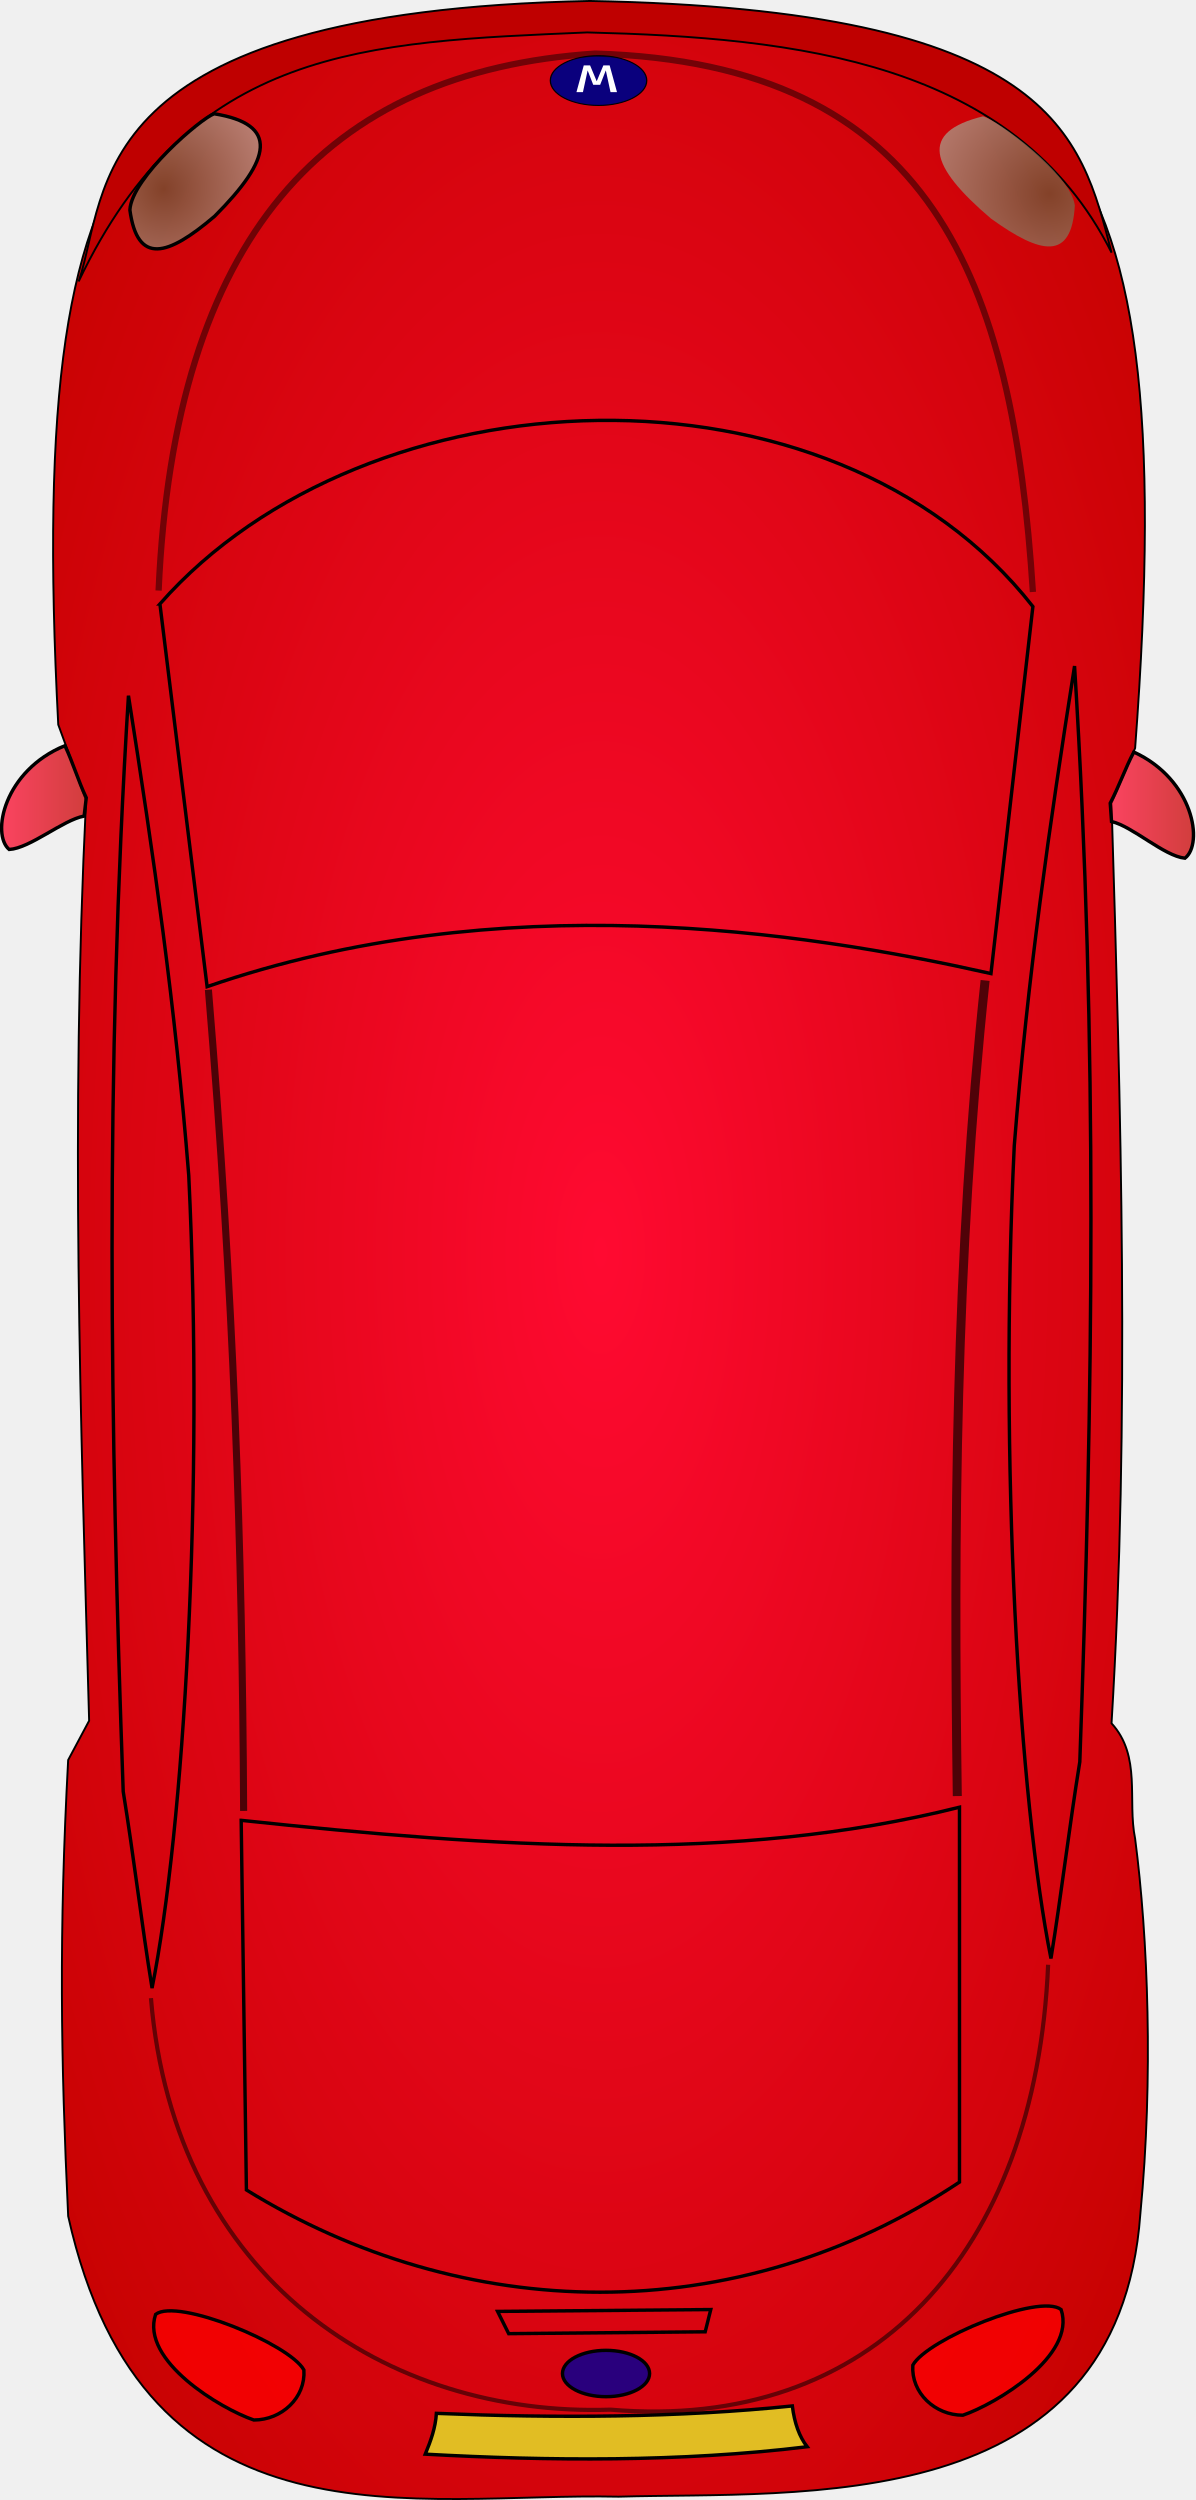
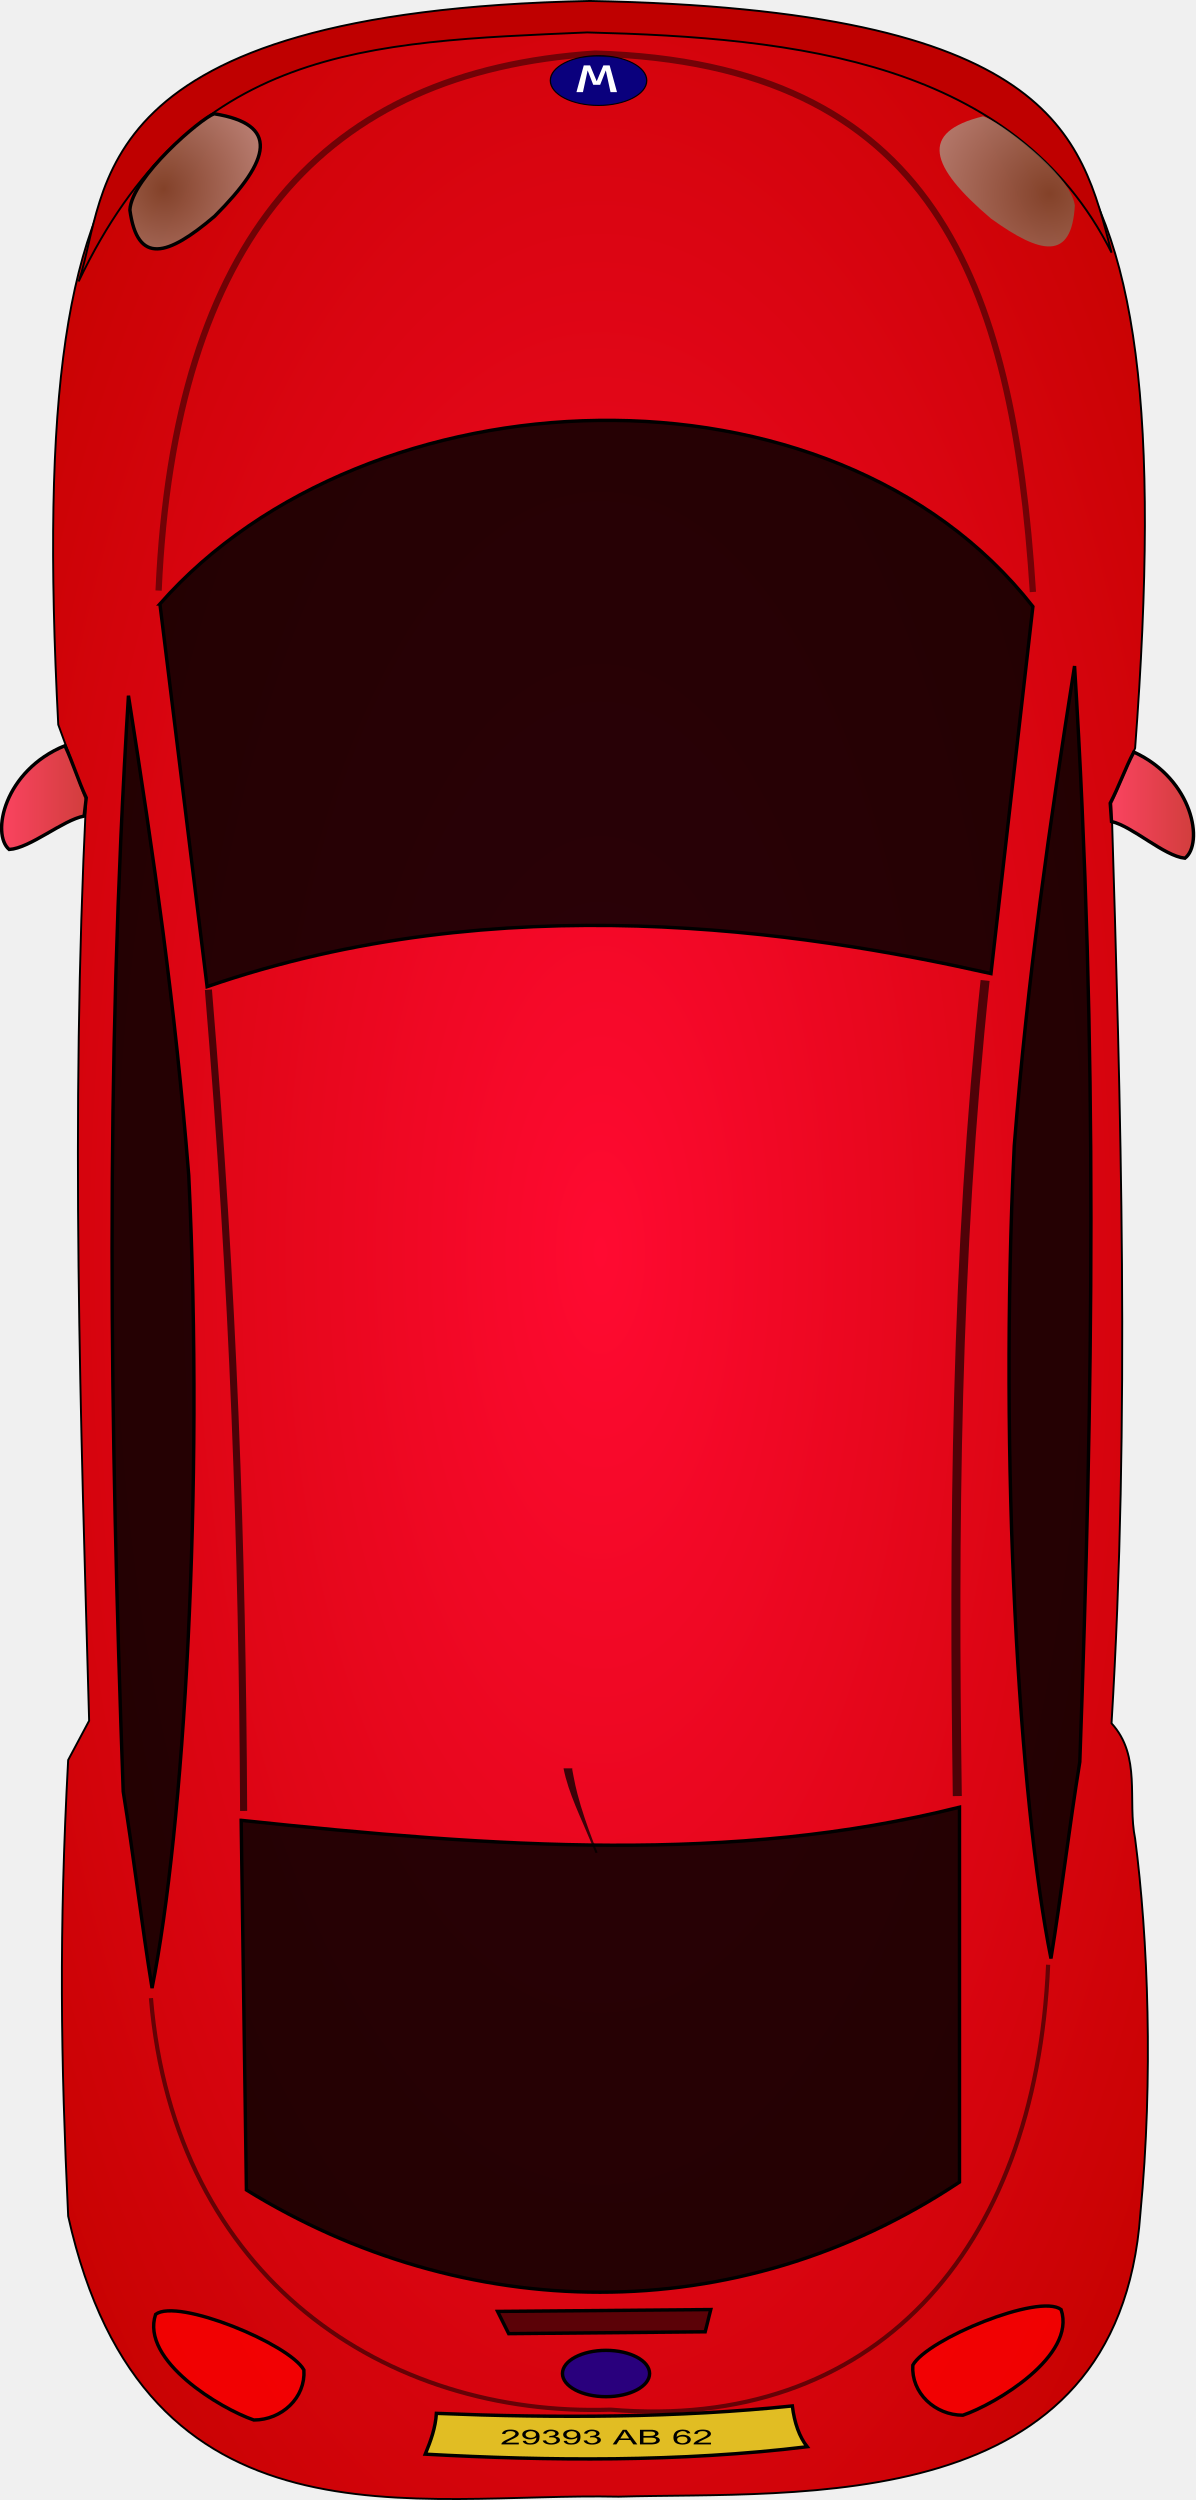
- <svg xmlns="http://www.w3.org/2000/svg" xmlns:xlink="http://www.w3.org/1999/xlink" id="svg1106" viewBox="0 0 464.05 970.73" version="1.0" fill="none">
+ <svg xmlns="http://www.w3.org/2000/svg" xmlns:xlink="http://www.w3.org/1999/xlink" id="svg1106" viewBox="0 0 464.05 970.73" version="1.0">
  <defs id="defs1108">
    <linearGradient id="linearGradient1257">
      <stop id="stop1258" stop-color="#ff0a31" offset="0" />
      <stop id="stop1259" stop-color="#c60200" offset="1" />
    </linearGradient>
    <linearGradient id="linearGradient1253">
      <stop id="stop1254" stop-color="#6b5635" offset="0" />
      <stop id="stop1255" stop-color="#fff" offset="1" />
    </linearGradient>
    <radialGradient id="radialGradient2569" fx="208.68" fy="107.57" xlink:href="#linearGradient1253" gradientUnits="userSpaceOnUse" cy="106.33" cx="209.53" gradientTransform="matrix(.98293 0 0 1.0174 -141.49 -36.096)" r="88.778" />
    <radialGradient id="radialGradient2572" fx="538.56" fy="113.43" xlink:href="#linearGradient1253" gradientUnits="userSpaceOnUse" cy="113.83" cx="537.79" gradientTransform="matrix(1.0195 0 0 .98091 -141.49 -36.096)" r="110.57" />
    <linearGradient id="linearGradient2575" y2="313.28" xlink:href="#linearGradient1257" gradientUnits="userSpaceOnUse" x2="193.83" gradientTransform="matrix(.90597 0 0 1.1038 -141.49 -36.096)" y1="313.28" x1="156.18" />
    <linearGradient id="linearGradient2578" y2="310.08" xlink:href="#linearGradient1257" gradientUnits="userSpaceOnUse" x2="681" gradientTransform="matrix(.8892 0 0 1.1246 -141.49 -36.096)" y1="310.08" x1="643.23" />
    <radialGradient id="radialGradient2584" xlink:href="#linearGradient1257" gradientUnits="userSpaceOnUse" cy="346.26" cx="565.16" gradientTransform="matrix(.66292 0 0 1.5085 -141.49 -36.096)" r="420.99" />
  </defs>
  <path id="path1228" d="m231.35 2.092c175.61 6.158 228.86 30.31 209.41 288.39-3.05 7.13-6.11 14.26-9.16 21.38 3.6 119.1 7.2 238.92 0 357.29 11.69 12.77 6.11 29.86 9.16 44.79 5 38.45 7.12 92.73 2.04 145.57-8.5 118.7-132.17 107.84-202.57 109.93-78.45-1.75-184.26 23.84-213.76-108.92-2.884-61.2-3.604-110.16-0.005-177.12 2.714-5.09 5.429-10.17 8.143-15.26-3.277-117.65-7.274-233.14-1.194-357.26-3.599-9.84-7.198-19.68-10.797-29.51-13.196-254.33 36.949-270.4 208.73-279.28z" fill-rule="evenodd" stroke="#000" stroke-width=".75" fill="url(#radialGradient2584)" />
  <path id="path1234" d="m431.6 98.096c-37.32-74.309-122.49-83.47-203.59-85.506-86.18 3.733-154.04 5.429-197.47 96.7 11.872-34.606 0.336-104.84 198.49-108.92 179.84 3.398 190.69 51.58 202.57 97.726z" fill-rule="evenodd" stroke="#000" stroke-width=".75" fill="#bf0000" />
  <path id="path1229" d="m62.092 234.5c80.418-91.28 260.59-99.08 338.97 1.02-5.43 47.5-10.86 95-16.28 142.51-73.97-16.63-190.7-34.27-304.36 5.09-6.113-49.54-12.22-99.08-18.328-148.62z" fill-rule="evenodd" fill-opacity=".831" stroke="#000" stroke-width="1pt" />
  <path id="path1230" d="m93.648 706.82c99.082 10.52 191.03 16.96 278.91-5.09v145.56c-87.2 58.02-192.73 54.97-276.88 3.05-0.675-47.84-1.353-95.68-2.032-143.52z" fill-rule="evenodd" fill-opacity=".831" stroke="#000" stroke-width="1pt" />
  <path id="path1232" d="m440.25 292.01c23.24 10.69 27.15 35.63 19.85 41.23-8.14-0.85-20.36-12.39-28.5-14.25-0.17-2.38-0.34-4.75-0.51-7.13 3.39-6.45 5.77-13.4 9.16-19.85z" fill-rule="evenodd" fill-opacity=".75" stroke="#000" stroke-width="1pt" fill="url(#linearGradient2578)" />
  <path id="path1233" d="m25.21 289.54c-23.691 9.66-28.686 34.4-21.645 40.31 8.173-0.49 20.884-11.47 29.102-12.98 0.274-2.37 0.548-4.73 0.822-7.1-3.106-6.59-5.173-13.64-8.279-20.23z" fill-rule="evenodd" fill-opacity=".75" stroke="#000" stroke-width="1pt" fill="url(#linearGradient2575)" />
  <path id="path1235" d="m381.72 45.164c-24.94 6.107-20.87 19.34 3.06 39.699 19.51 14.081 31.38 16.457 32.57-5.09-1.7-12.554-30.37-33.252-35.63-34.609z" fill-opacity=".75" fill="url(#radialGradient2572)" fill-rule="evenodd" />
  <path id="path1236" d="m83.154 44.172c25.346 4.076 22.356 17.594 0.157 39.816-18.311 15.608-29.957 18.932-32.878-2.447 0.679-12.65 27.588-35.593 32.721-37.369z" fill-rule="evenodd" fill-opacity=".75" stroke="#000" stroke-width="1pt" fill="url(#radialGradient2569)" />
  <path id="path1237" d="m49.877 270.13c-9.161 147.26-7.125 283.32-2.036 425.49 4.072 25.11 7.126 51.24 11.197 76.34 12.385-61.92 20.189-192.55 14.251-315.55-5.259-66.17-13.572-123.68-23.412-186.28z" fill-rule="evenodd" fill-opacity=".831" stroke="#000" stroke-width="1pt" />
  <path id="path1238" d="m417.24 258.62c9.16 147.26 7.13 283.32 2.04 425.49-4.08 25.11-7.13 51.24-11.2 76.35-12.39-61.93-20.19-192.56-14.25-315.56 5.26-66.16 13.57-123.68 23.41-186.28z" fill-rule="evenodd" fill-opacity=".831" stroke="#000" stroke-width="1pt" />
  <path id="path1239" d="m193.21 897.5l82.77-0.72-2.16 8.64-76.3 0.72-4.31-8.64z" fill-rule="evenodd" fill-opacity=".581" stroke="#000" stroke-width="1pt" />
  <path id="path1241" d="m395.16 965.63a16.915 8.997 0 1 1 -33.83 0 16.915 8.997 0 1 1 33.83 0z" fill-rule="evenodd" transform="translate(-142.93 -44.013)" stroke="#000" stroke-width="1pt" fill="#29007d" />
  <path id="path1242" d="m354.44 918.38c5.52-10.08 49.18-28.08 57.58-21.6 6 18-25.43 36.71-38.15 41.03-10.8 0-20.15-8.64-19.43-19.43z" fill-rule="evenodd" fill-opacity=".718" stroke="#000" stroke-width="1pt" fill="#f00" />
  <path id="path1243" d="m118 920.24c-5.52-10.08-49.183-28.07-57.58-21.59-5.999 17.99 25.432 36.71 38.148 41.02 10.792 0 20.152-8.63 19.432-19.43z" fill-rule="evenodd" fill-opacity=".718" stroke="#000" stroke-width="1pt" fill="#f00" />
  <path id="path1244" d="m382.51 380.7c-11.52 107.97-12.24 214.49-10.8 316.7" stroke-opacity=".645" stroke="#000" stroke-width="3.5" fill="none" />
  <path id="path1245" d="m80.92 384.3c9.837 117.8 13.196 217.61 13.676 318.86" stroke-opacity=".661" stroke="#000" stroke-width="2.75" fill="none" />
  <path id="path1250" d="m222.3 686.63c-0.46-1.01 0.24 2.22 0.44 3.31 0.4 2.18 0.89 4.33 1.44 6.47 1.64 6.36 3.81 12.52 6.14 18.64 0.57 1.44 1.15 2.88 1.73 4.31l-0.83 0.16c-0.6-1.44-1.2-2.87-1.79-4.3-3.68-9.03-8.73-18.93-10.62-28.59h3.49z" fill-opacity=".75" />
  <path id="path1251" d="m169.45 937.09c-0.36 5.64-2.16 10.56-4.32 15.84 47.63 2.63 99.21 3.11 148.28-2.88-3-3.84-4.92-9.12-5.76-15.84-43.91 4.56-91.41 4.8-138.2 2.88z" fill-rule="evenodd" stroke="#000" stroke-width="1pt" fill="#e1bd23" />
  <path id="path1271" d="m393.72 74.536a18.714 11.157 0 1 1 -37.43 0 18.714 11.157 0 1 1 37.43 0z" fill-rule="evenodd" transform="matrix(1 0 0 .86614 -142.6 -33.28)" stroke="#000" stroke-width=".5" fill="#0a007d" />
  <path id="text1272" d="m165.31-48.445h1.86l1.35 11.427 1.6-7.561h1.99l1.62 7.58 1.35-11.446h1.86l-2.11 14.077h-1.8l-1.91-8.363-1.9 8.363h-1.81l-2.1-14.077z" fill="#fff" transform="scale(1.354 -.73854)" />
  <path id="path1276" d="m61.583 229.32c6.108-136.88 64.127-201.57 169.49-208.52 130.97 3.917 162.19 87.5 169.99 209.06" stroke-opacity=".468" stroke="#000" stroke-width="2.434" fill="none" />
  <path id="text1278" d="m150.49 1269.6v0.9h-5.05c0-0.2 0.03-0.4 0.11-0.7 0.13-0.3 0.34-0.6 0.62-1 0.28-0.3 0.69-0.7 1.23-1.1 0.83-0.7 1.39-1.2 1.68-1.6s0.43-0.8 0.43-1.2c0-0.3-0.13-0.7-0.39-0.9-0.27-0.3-0.62-0.4-1.04-0.4-0.45 0-0.81 0.1-1.08 0.4-0.28 0.3-0.41 0.7-0.42 1.1l-0.96-0.1c0.07-0.7 0.32-1.2 0.75-1.6s1-0.6 1.73-0.6 1.31 0.2 1.74 0.6c0.42 0.5 0.64 1 0.64 1.6 0 0.3-0.07 0.6-0.19 0.9-0.13 0.3-0.33 0.6-0.62 0.9s-0.77 0.8-1.45 1.3c-0.56 0.5-0.92 0.8-1.08 1s-0.29 0.3-0.39 0.5h3.74zm1.15-0.9l0.9-0.1c0.07 0.5 0.22 0.8 0.44 1 0.21 0.2 0.49 0.3 0.82 0.3 0.29 0 0.54-0.1 0.76-0.2 0.22-0.2 0.39-0.3 0.53-0.6 0.14-0.2 0.26-0.5 0.35-0.9 0.1-0.3 0.14-0.7 0.14-1.1v-0.2c-0.19 0.3-0.45 0.5-0.77 0.7s-0.68 0.3-1.05 0.3c-0.64 0-1.17-0.2-1.61-0.7-0.43-0.4-0.65-1-0.65-1.8s0.23-1.4 0.68-1.9c0.46-0.4 1.03-0.7 1.72-0.7 0.49 0 0.95 0.2 1.36 0.4 0.41 0.3 0.72 0.7 0.93 1.2 0.22 0.5 0.32 1.2 0.32 2.1 0 1-0.1 1.8-0.31 2.4-0.22 0.5-0.53 1-0.95 1.3s-0.91 0.4-1.47 0.4c-0.6 0-1.08-0.1-1.46-0.5-0.38-0.3-0.61-0.8-0.68-1.4zm3.83-3.3c0-0.6-0.14-1-0.43-1.3-0.28-0.3-0.63-0.5-1.03-0.5-0.42 0-0.78 0.2-1.09 0.5-0.31 0.4-0.46 0.8-0.46 1.3s0.15 0.9 0.44 1.2 0.65 0.5 1.08 0.5c0.44 0 0.79-0.2 1.07-0.5s0.42-0.7 0.42-1.2zm1.97 3.1l0.93-0.1c0.11 0.5 0.29 0.9 0.55 1.1s0.57 0.4 0.95 0.4c0.44 0 0.81-0.2 1.11-0.5 0.31-0.3 0.46-0.7 0.46-1.1 0-0.5-0.14-0.8-0.42-1.1-0.29-0.3-0.64-0.4-1.08-0.4-0.17 0-0.39 0-0.66 0.1l0.11-0.8h0.15c0.4 0 0.76-0.1 1.07-0.3 0.32-0.2 0.48-0.6 0.48-1 0-0.3-0.11-0.6-0.35-0.9-0.23-0.2-0.53-0.3-0.9-0.3-0.36 0-0.66 0.1-0.91 0.4-0.24 0.2-0.4 0.5-0.46 1l-0.94-0.2c0.11-0.6 0.37-1.1 0.78-1.4 0.41-0.4 0.91-0.6 1.51-0.6 0.42 0 0.8 0.1 1.15 0.3s0.62 0.4 0.81 0.7c0.18 0.3 0.28 0.7 0.28 1s-0.09 0.6-0.27 0.9-0.44 0.5-0.78 0.7c0.45 0.1 0.8 0.3 1.05 0.6s0.37 0.8 0.37 1.2c0 0.7-0.24 1.3-0.73 1.7-0.48 0.5-1.1 0.7-1.84 0.7-0.67 0-1.23-0.2-1.67-0.6s-0.69-0.9-0.75-1.5zm6.06 0.2l0.9-0.1c0.08 0.5 0.23 0.8 0.44 1 0.22 0.2 0.49 0.3 0.83 0.3 0.29 0 0.54-0.1 0.76-0.2 0.21-0.2 0.39-0.3 0.53-0.6 0.14-0.2 0.25-0.5 0.35-0.9 0.09-0.3 0.14-0.7 0.14-1.1 0 0 0-0.1-0.01-0.2-0.18 0.3-0.44 0.5-0.76 0.7-0.33 0.2-0.68 0.3-1.06 0.3-0.63 0-1.16-0.2-1.6-0.7-0.44-0.4-0.66-1-0.66-1.8s0.23-1.4 0.69-1.9c0.45-0.4 1.02-0.7 1.71-0.7 0.5 0 0.95 0.2 1.36 0.4 0.41 0.3 0.73 0.7 0.94 1.2s0.32 1.2 0.32 2.1c0 1-0.11 1.8-0.32 2.4-0.21 0.5-0.52 1-0.94 1.3s-0.91 0.4-1.47 0.4c-0.6 0-1.09-0.1-1.46-0.5-0.38-0.3-0.61-0.8-0.69-1.4zm3.84-3.3c0-0.6-0.14-1-0.43-1.3s-0.63-0.5-1.03-0.5c-0.42 0-0.78 0.2-1.09 0.5-0.31 0.4-0.46 0.8-0.46 1.3s0.14 0.9 0.44 1.2c0.29 0.3 0.65 0.5 1.08 0.5s0.79-0.2 1.07-0.5 0.42-0.7 0.42-1.2zm1.96 3.1l0.94-0.1c0.11 0.5 0.29 0.9 0.55 1.1s0.57 0.4 0.94 0.4c0.44 0 0.81-0.2 1.12-0.5 0.3-0.3 0.45-0.7 0.45-1.1 0-0.5-0.14-0.8-0.42-1.1s-0.64-0.4-1.07-0.4c-0.18 0-0.4 0-0.66 0.1l0.1-0.8h0.15c0.4 0 0.76-0.1 1.08-0.3s0.48-0.6 0.48-1c0-0.3-0.12-0.6-0.35-0.9-0.23-0.2-0.53-0.3-0.9-0.3-0.36 0-0.67 0.1-0.91 0.4-0.24 0.2-0.4 0.5-0.47 1l-0.94-0.2c0.12-0.6 0.38-1.1 0.79-1.4 0.4-0.4 0.91-0.6 1.51-0.6 0.42 0 0.8 0.1 1.15 0.3s0.62 0.4 0.8 0.7c0.19 0.3 0.28 0.7 0.28 1s-0.09 0.6-0.26 0.9c-0.18 0.3-0.44 0.5-0.79 0.7 0.45 0.1 0.8 0.3 1.05 0.6s0.38 0.8 0.38 1.2c0 0.7-0.25 1.3-0.73 1.7-0.49 0.5-1.1 0.7-1.84 0.7-0.67 0-1.23-0.2-1.67-0.6s-0.7-0.9-0.76-1.5zm8.43 2l2.93-7.6h1.08l3.13 7.6h-1.15l-0.89-2.3h-3.19l-0.84 2.3h-1.07zm2.2-3.1h2.58l-0.79-2.1c-0.24-0.7-0.43-1.2-0.54-1.6-0.1 0.5-0.24 0.9-0.41 1.4l-0.84 2.3zm5.71 3.1v-7.6h2.86c0.59 0 1.06 0 1.41 0.2s0.63 0.4 0.82 0.7c0.2 0.3 0.3 0.7 0.3 1s-0.08 0.7-0.26 0.9c-0.18 0.3-0.45 0.6-0.8 0.7 0.46 0.2 0.81 0.4 1.06 0.7 0.25 0.4 0.37 0.7 0.37 1.2 0 0.3-0.07 0.7-0.22 1s-0.34 0.5-0.56 0.7-0.5 0.3-0.84 0.4c-0.33 0.1-0.74 0.1-1.23 0.1h-2.91zm1.01-4.4h1.65c0.45 0 0.77-0.1 0.96-0.1 0.26-0.1 0.45-0.2 0.58-0.4s0.2-0.4 0.2-0.7c0-0.2-0.06-0.4-0.18-0.6s-0.3-0.4-0.52-0.4c-0.23-0.1-0.62-0.1-1.16-0.1h-1.53v2.3zm0 3.5h2.59c0.23-0.1 0.43-0.2 0.58-0.2 0.16-0.1 0.29-0.3 0.39-0.5s0.15-0.4 0.15-0.6c0-0.3-0.08-0.5-0.22-0.8-0.15-0.2-0.35-0.3-0.61-0.4s-0.63-0.1-1.11-0.1h-1.77v2.6zm13.59-4.9l-0.93 0.1c-0.08-0.4-0.2-0.6-0.36-0.8-0.25-0.3-0.56-0.4-0.93-0.4-0.3 0-0.56 0.1-0.79 0.3-0.29 0.2-0.53 0.5-0.7 0.9s-0.25 1-0.26 1.8c0.22-0.4 0.5-0.6 0.83-0.8 0.32-0.2 0.66-0.3 1.02-0.3 0.63 0 1.16 0.3 1.6 0.7 0.44 0.5 0.66 1.1 0.66 1.8 0 0.5-0.11 0.9-0.31 1.4-0.21 0.4-0.49 0.7-0.85 0.9-0.37 0.2-0.78 0.3-1.23 0.3-0.78 0-1.42-0.3-1.91-0.8-0.5-0.6-0.74-1.6-0.74-2.9 0-1.4 0.27-2.5 0.81-3.2 0.48-0.6 1.12-0.9 1.93-0.9 0.6 0 1.09 0.2 1.47 0.5 0.38 0.4 0.61 0.8 0.69 1.4zm-3.82 3.3c0 0.3 0.06 0.7 0.2 1 0.14 0.2 0.33 0.5 0.58 0.6 0.24 0.2 0.5 0.3 0.77 0.3 0.4 0 0.74-0.2 1.02-0.5 0.29-0.3 0.43-0.8 0.43-1.3s-0.14-1-0.42-1.3-0.64-0.4-1.07-0.4c-0.42 0-0.78 0.1-1.07 0.4-0.3 0.3-0.44 0.7-0.44 1.2zm9.82 1.6v0.9h-5.05c0-0.2 0.03-0.4 0.11-0.7 0.13-0.3 0.34-0.6 0.62-1 0.28-0.3 0.69-0.7 1.22-1.1 0.83-0.7 1.39-1.2 1.69-1.6 0.29-0.4 0.43-0.8 0.43-1.2 0-0.3-0.13-0.7-0.4-0.9-0.26-0.3-0.61-0.4-1.03-0.4-0.46 0-0.82 0.1-1.09 0.4s-0.4 0.7-0.41 1.1l-0.96-0.1c0.07-0.7 0.31-1.2 0.74-1.6s1.01-0.6 1.74-0.6 1.31 0.2 1.74 0.6c0.42 0.5 0.64 1 0.64 1.6 0 0.3-0.07 0.6-0.19 0.9-0.13 0.3-0.33 0.6-0.62 0.9s-0.78 0.8-1.45 1.3c-0.56 0.5-0.92 0.8-1.08 1s-0.29 0.3-0.4 0.5h3.75z" transform="scale(1.3386 .74706)" />
  <path id="path1281" d="m406.98 762.9c-4.8 112.29-68.62 181.39-169.87 172.75-86.85 2.88-169.39-50.38-178.5-159.79" stroke-opacity=".524" stroke="#000" stroke-width="1.625" fill="none" />
</svg>
